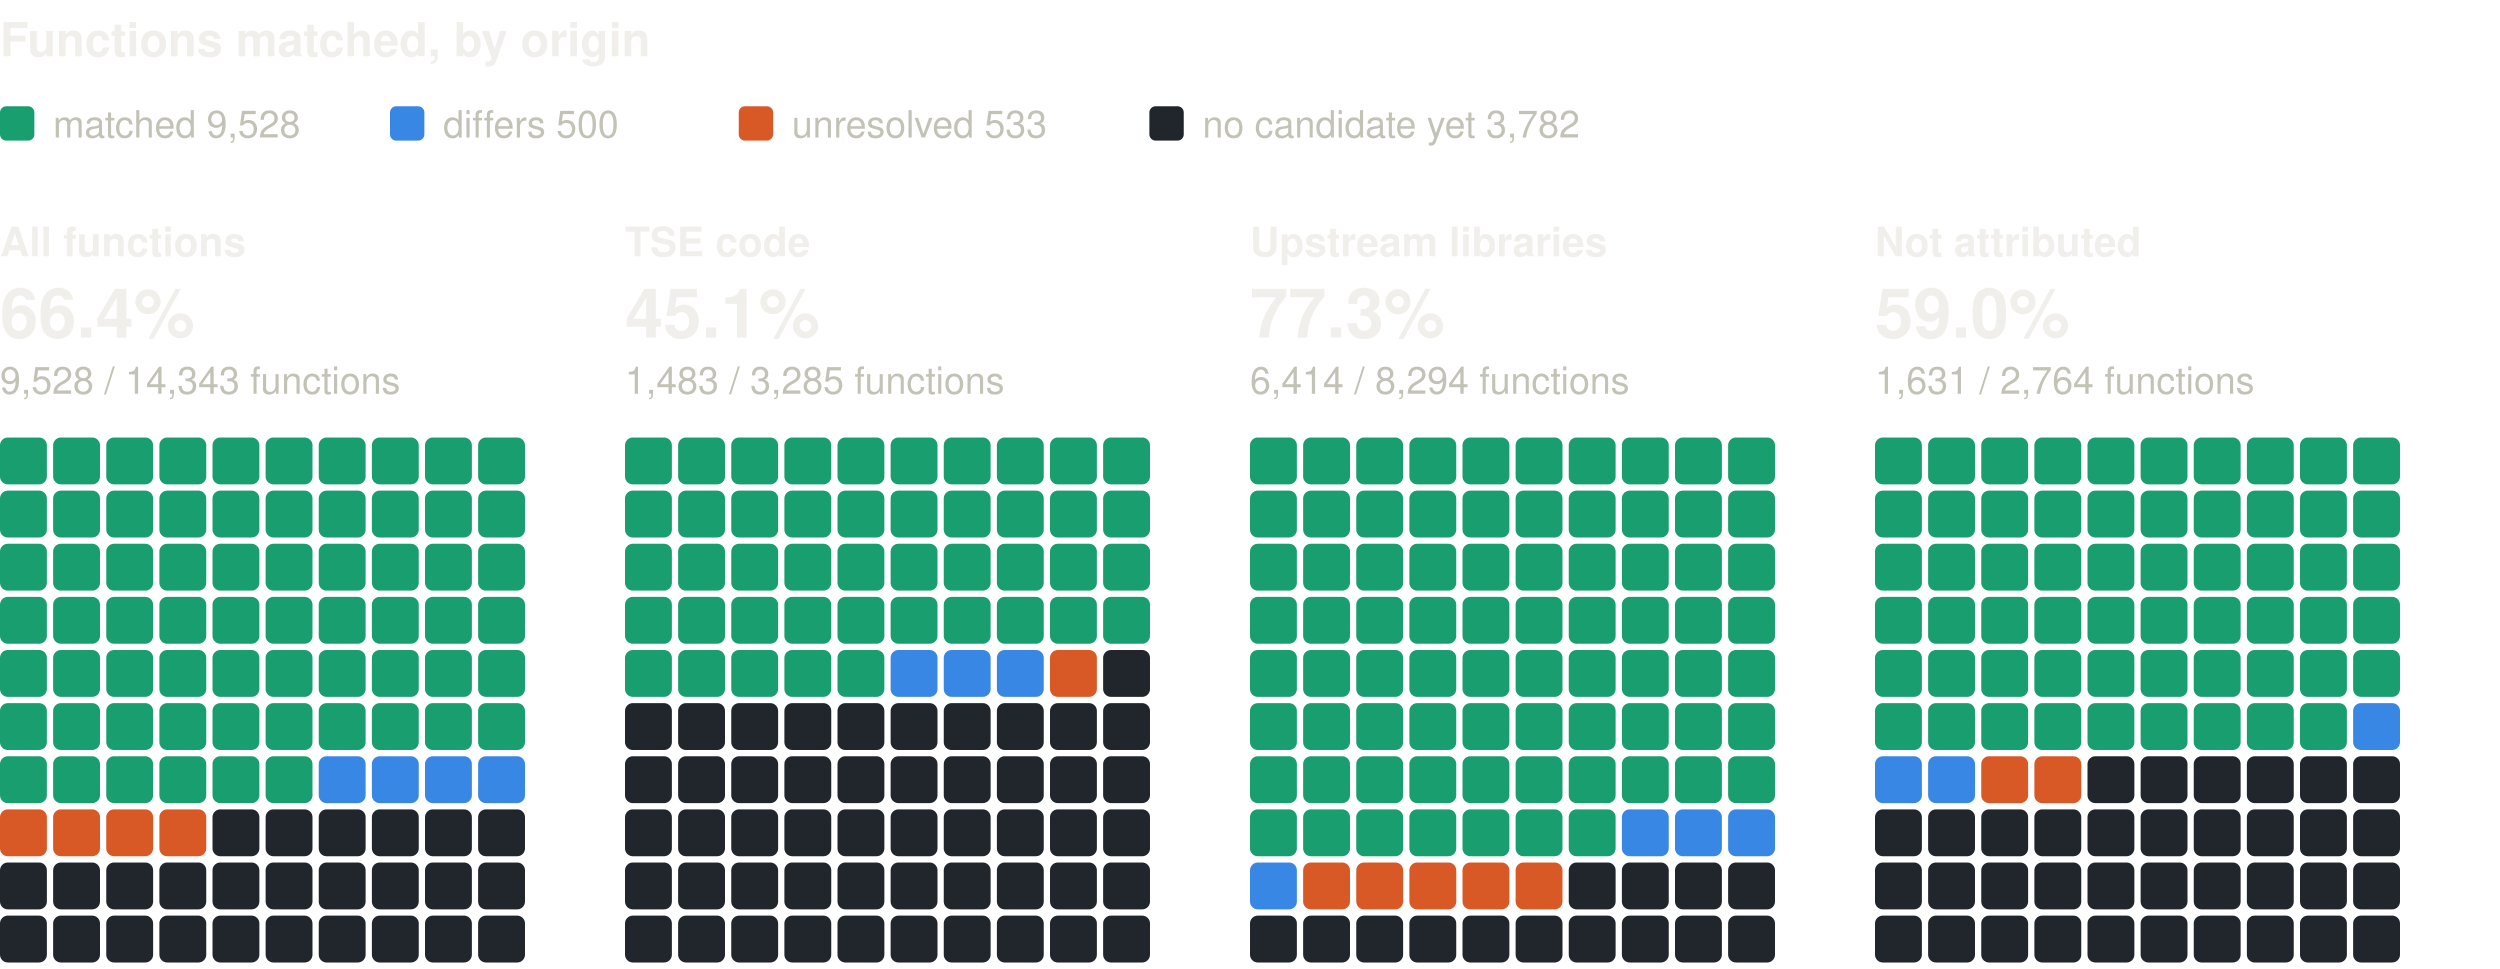
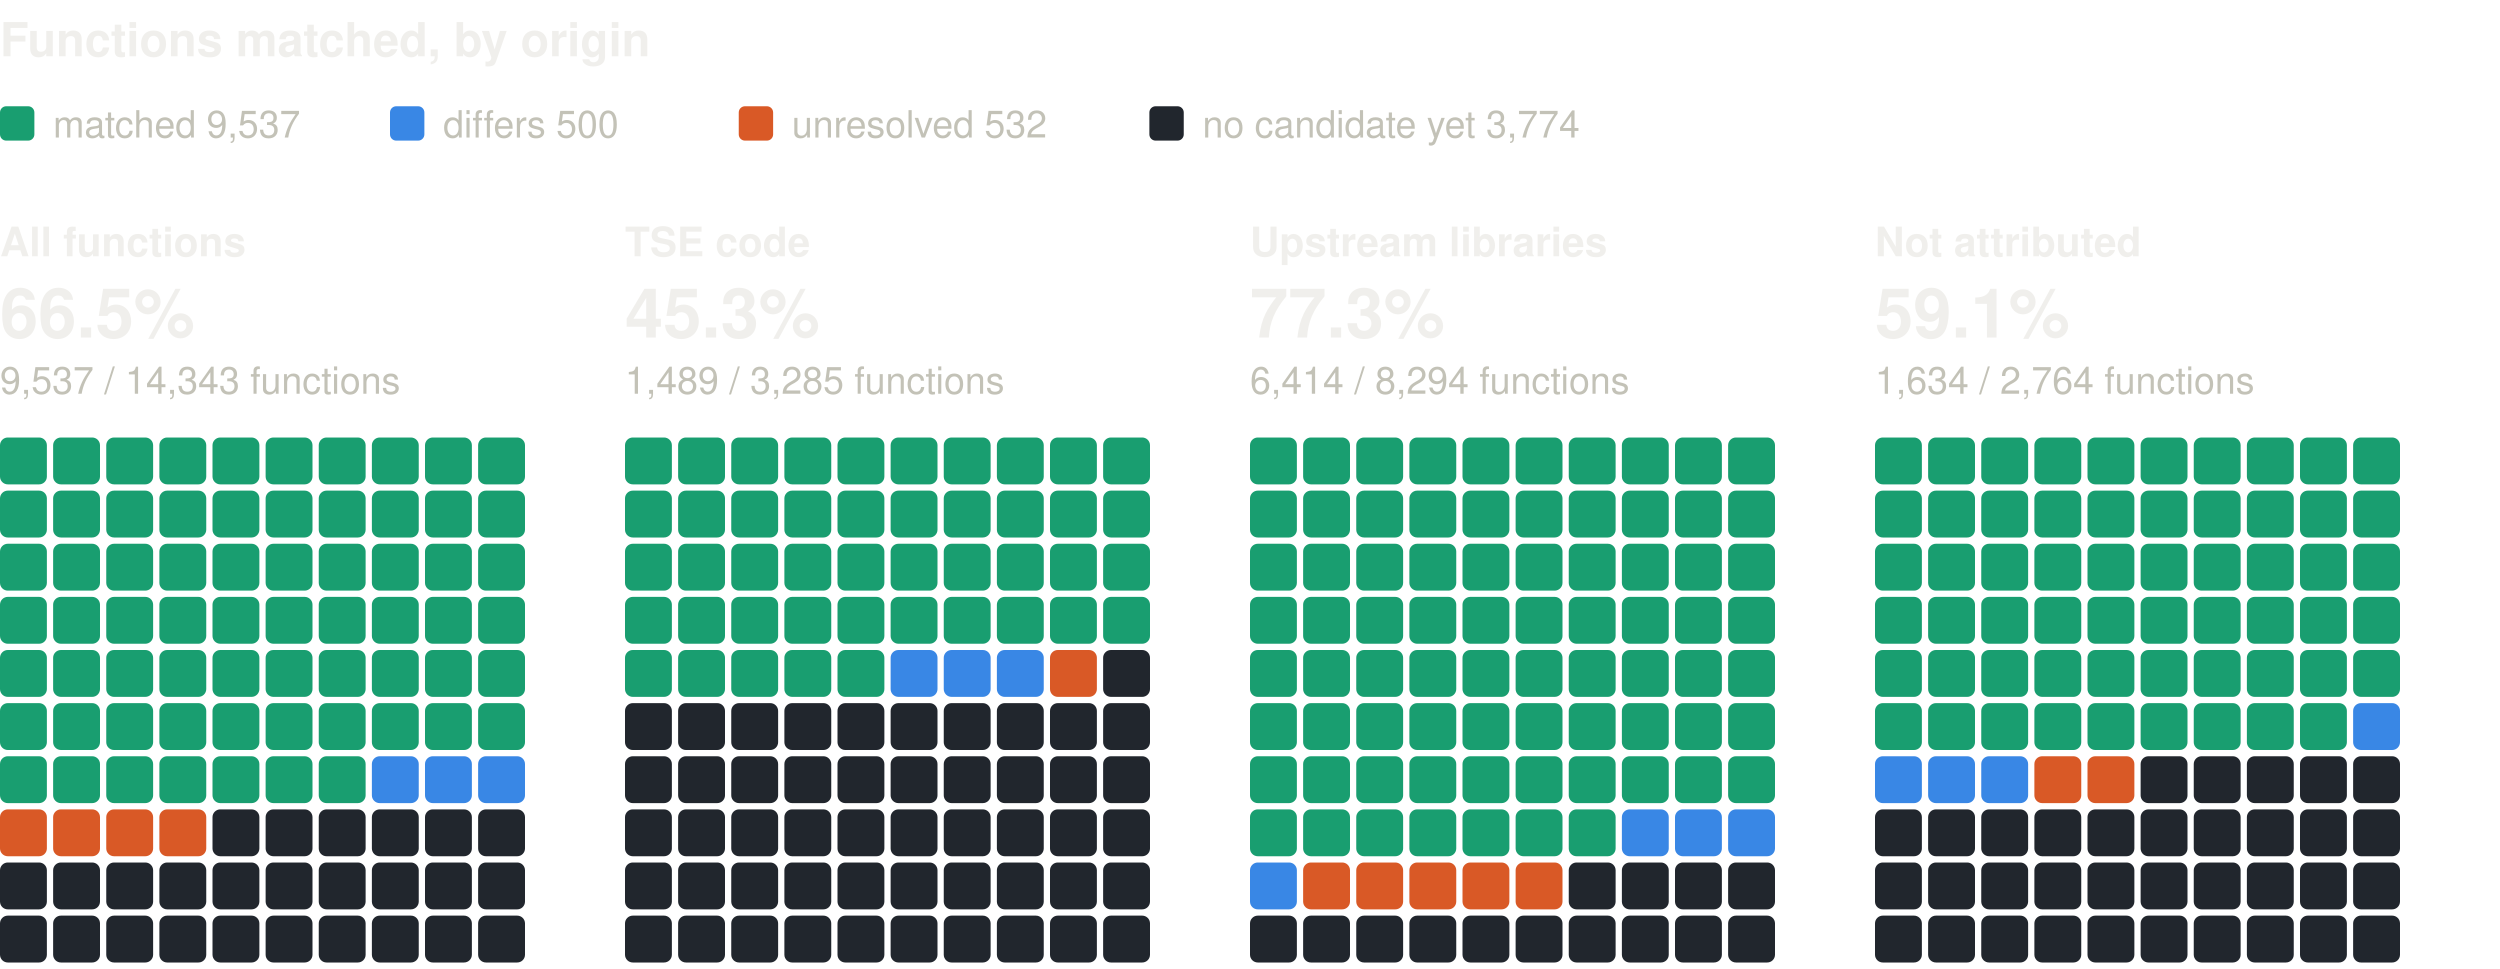
<svg xmlns="http://www.w3.org/2000/svg" width="800" height="310" viewBox="0 0 800 310" role="img" aria-label="Functions matched, by origin: one square per percent, coloured by verdict" font-family="system-ui, -apple-system, 'Segoe UI', Helvetica, Arial, sans-serif">
  <text x="0" y="18" font-size="15" fill="#f0efec" font-weight="600">Functions matched, by origin</text>
  <rect x="0" y="34" width="11" height="11" rx="2" fill="#199e70" />
-   <text x="17" y="44" font-size="12" fill="#c3c2b7">matched 9,528</text>
+   <text x="17" y="44" font-size="12" fill="#c3c2b7">matched 9,537</text>
  <rect x="124.8" y="34" width="11" height="11" rx="2" fill="#3987e5" />
  <text x="141.8" y="44" font-size="12" fill="#c3c2b7">differs 500</text>
  <rect x="236.4" y="34" width="11" height="11" rx="2" fill="#d95926" />
-   <text x="253.4" y="44" font-size="12" fill="#c3c2b7">unresolved 533</text>
+   <text x="253.4" y="44" font-size="12" fill="#c3c2b7">unresolved 532</text>
  <rect x="367.8" y="34" width="11" height="11" rx="2" fill="#21262d" />
-   <text x="384.8" y="44" font-size="12" fill="#c3c2b7">no candidate yet 3,782</text>
+   <text x="384.8" y="44" font-size="12" fill="#c3c2b7">no candidate yet 3,774</text>
  <text x="0" y="82" font-size="13" fill="#f0efec" font-weight="600">All functions</text>
-   <text x="0" y="108" font-size="22" fill="#f0efec" font-weight="600">66.4%</text>
-   <text x="0" y="126" font-size="12" fill="#c3c2b7">9,528 / 14,343 functions</text>
+   <text x="0" y="108" font-size="22" fill="#f0efec" font-weight="600">66.5%</text>
+   <text x="0" y="126" font-size="12" fill="#c3c2b7">9,537 / 14,343 functions</text>
  <rect x="0" y="140" width="15" height="15" rx="2.5" fill="#199e70" />
  <rect x="17" y="140" width="15" height="15" rx="2.5" fill="#199e70" />
  <rect x="34" y="140" width="15" height="15" rx="2.5" fill="#199e70" />
  <rect x="51" y="140" width="15" height="15" rx="2.5" fill="#199e70" />
  <rect x="68" y="140" width="15" height="15" rx="2.5" fill="#199e70" />
  <rect x="85" y="140" width="15" height="15" rx="2.5" fill="#199e70" />
  <rect x="102" y="140" width="15" height="15" rx="2.5" fill="#199e70" />
  <rect x="119" y="140" width="15" height="15" rx="2.5" fill="#199e70" />
  <rect x="136" y="140" width="15" height="15" rx="2.5" fill="#199e70" />
  <rect x="153" y="140" width="15" height="15" rx="2.5" fill="#199e70" />
  <rect x="0" y="157" width="15" height="15" rx="2.5" fill="#199e70" />
  <rect x="17" y="157" width="15" height="15" rx="2.5" fill="#199e70" />
  <rect x="34" y="157" width="15" height="15" rx="2.5" fill="#199e70" />
  <rect x="51" y="157" width="15" height="15" rx="2.5" fill="#199e70" />
  <rect x="68" y="157" width="15" height="15" rx="2.5" fill="#199e70" />
  <rect x="85" y="157" width="15" height="15" rx="2.5" fill="#199e70" />
  <rect x="102" y="157" width="15" height="15" rx="2.5" fill="#199e70" />
  <rect x="119" y="157" width="15" height="15" rx="2.5" fill="#199e70" />
  <rect x="136" y="157" width="15" height="15" rx="2.5" fill="#199e70" />
  <rect x="153" y="157" width="15" height="15" rx="2.5" fill="#199e70" />
  <rect x="0" y="174" width="15" height="15" rx="2.5" fill="#199e70" />
  <rect x="17" y="174" width="15" height="15" rx="2.5" fill="#199e70" />
  <rect x="34" y="174" width="15" height="15" rx="2.5" fill="#199e70" />
  <rect x="51" y="174" width="15" height="15" rx="2.5" fill="#199e70" />
  <rect x="68" y="174" width="15" height="15" rx="2.5" fill="#199e70" />
  <rect x="85" y="174" width="15" height="15" rx="2.5" fill="#199e70" />
  <rect x="102" y="174" width="15" height="15" rx="2.5" fill="#199e70" />
  <rect x="119" y="174" width="15" height="15" rx="2.5" fill="#199e70" />
  <rect x="136" y="174" width="15" height="15" rx="2.5" fill="#199e70" />
  <rect x="153" y="174" width="15" height="15" rx="2.5" fill="#199e70" />
  <rect x="0" y="191" width="15" height="15" rx="2.5" fill="#199e70" />
  <rect x="17" y="191" width="15" height="15" rx="2.5" fill="#199e70" />
  <rect x="34" y="191" width="15" height="15" rx="2.5" fill="#199e70" />
  <rect x="51" y="191" width="15" height="15" rx="2.5" fill="#199e70" />
  <rect x="68" y="191" width="15" height="15" rx="2.5" fill="#199e70" />
  <rect x="85" y="191" width="15" height="15" rx="2.5" fill="#199e70" />
  <rect x="102" y="191" width="15" height="15" rx="2.5" fill="#199e70" />
  <rect x="119" y="191" width="15" height="15" rx="2.5" fill="#199e70" />
  <rect x="136" y="191" width="15" height="15" rx="2.5" fill="#199e70" />
  <rect x="153" y="191" width="15" height="15" rx="2.5" fill="#199e70" />
  <rect x="0" y="208" width="15" height="15" rx="2.5" fill="#199e70" />
  <rect x="17" y="208" width="15" height="15" rx="2.5" fill="#199e70" />
  <rect x="34" y="208" width="15" height="15" rx="2.5" fill="#199e70" />
  <rect x="51" y="208" width="15" height="15" rx="2.5" fill="#199e70" />
  <rect x="68" y="208" width="15" height="15" rx="2.5" fill="#199e70" />
  <rect x="85" y="208" width="15" height="15" rx="2.5" fill="#199e70" />
  <rect x="102" y="208" width="15" height="15" rx="2.5" fill="#199e70" />
  <rect x="119" y="208" width="15" height="15" rx="2.5" fill="#199e70" />
  <rect x="136" y="208" width="15" height="15" rx="2.5" fill="#199e70" />
  <rect x="153" y="208" width="15" height="15" rx="2.5" fill="#199e70" />
  <rect x="0" y="225" width="15" height="15" rx="2.5" fill="#199e70" />
  <rect x="17" y="225" width="15" height="15" rx="2.5" fill="#199e70" />
  <rect x="34" y="225" width="15" height="15" rx="2.5" fill="#199e70" />
  <rect x="51" y="225" width="15" height="15" rx="2.5" fill="#199e70" />
  <rect x="68" y="225" width="15" height="15" rx="2.5" fill="#199e70" />
  <rect x="85" y="225" width="15" height="15" rx="2.5" fill="#199e70" />
  <rect x="102" y="225" width="15" height="15" rx="2.5" fill="#199e70" />
  <rect x="119" y="225" width="15" height="15" rx="2.5" fill="#199e70" />
  <rect x="136" y="225" width="15" height="15" rx="2.5" fill="#199e70" />
  <rect x="153" y="225" width="15" height="15" rx="2.5" fill="#199e70" />
  <rect x="0" y="242" width="15" height="15" rx="2.5" fill="#199e70" />
  <rect x="17" y="242" width="15" height="15" rx="2.5" fill="#199e70" />
  <rect x="34" y="242" width="15" height="15" rx="2.5" fill="#199e70" />
  <rect x="51" y="242" width="15" height="15" rx="2.5" fill="#199e70" />
  <rect x="68" y="242" width="15" height="15" rx="2.5" fill="#199e70" />
  <rect x="85" y="242" width="15" height="15" rx="2.5" fill="#199e70" />
-   <rect x="102" y="242" width="15" height="15" rx="2.5" fill="#3987e5" />
+   <rect x="102" y="242" width="15" height="15" rx="2.5" fill="#199e70" />
  <rect x="119" y="242" width="15" height="15" rx="2.5" fill="#3987e5" />
  <rect x="136" y="242" width="15" height="15" rx="2.5" fill="#3987e5" />
  <rect x="153" y="242" width="15" height="15" rx="2.5" fill="#3987e5" />
  <rect x="0" y="259" width="15" height="15" rx="2.5" fill="#d95926" />
  <rect x="17" y="259" width="15" height="15" rx="2.5" fill="#d95926" />
  <rect x="34" y="259" width="15" height="15" rx="2.5" fill="#d95926" />
  <rect x="51" y="259" width="15" height="15" rx="2.5" fill="#d95926" />
  <rect x="68" y="259" width="15" height="15" rx="2.5" fill="#21262d" />
  <rect x="85" y="259" width="15" height="15" rx="2.5" fill="#21262d" />
  <rect x="102" y="259" width="15" height="15" rx="2.5" fill="#21262d" />
  <rect x="119" y="259" width="15" height="15" rx="2.5" fill="#21262d" />
  <rect x="136" y="259" width="15" height="15" rx="2.5" fill="#21262d" />
  <rect x="153" y="259" width="15" height="15" rx="2.5" fill="#21262d" />
  <rect x="0" y="276" width="15" height="15" rx="2.5" fill="#21262d" />
  <rect x="17" y="276" width="15" height="15" rx="2.5" fill="#21262d" />
  <rect x="34" y="276" width="15" height="15" rx="2.5" fill="#21262d" />
  <rect x="51" y="276" width="15" height="15" rx="2.5" fill="#21262d" />
  <rect x="68" y="276" width="15" height="15" rx="2.5" fill="#21262d" />
  <rect x="85" y="276" width="15" height="15" rx="2.5" fill="#21262d" />
  <rect x="102" y="276" width="15" height="15" rx="2.5" fill="#21262d" />
  <rect x="119" y="276" width="15" height="15" rx="2.5" fill="#21262d" />
  <rect x="136" y="276" width="15" height="15" rx="2.5" fill="#21262d" />
  <rect x="153" y="276" width="15" height="15" rx="2.5" fill="#21262d" />
  <rect x="0" y="293" width="15" height="15" rx="2.5" fill="#21262d" />
  <rect x="17" y="293" width="15" height="15" rx="2.5" fill="#21262d" />
  <rect x="34" y="293" width="15" height="15" rx="2.5" fill="#21262d" />
  <rect x="51" y="293" width="15" height="15" rx="2.5" fill="#21262d" />
  <rect x="68" y="293" width="15" height="15" rx="2.5" fill="#21262d" />
  <rect x="85" y="293" width="15" height="15" rx="2.5" fill="#21262d" />
  <rect x="102" y="293" width="15" height="15" rx="2.5" fill="#21262d" />
  <rect x="119" y="293" width="15" height="15" rx="2.5" fill="#21262d" />
  <rect x="136" y="293" width="15" height="15" rx="2.5" fill="#21262d" />
  <rect x="153" y="293" width="15" height="15" rx="2.5" fill="#21262d" />
  <text x="200" y="82" font-size="13" fill="#f0efec" font-weight="600">TSE code</text>
-   <text x="200" y="108" font-size="22" fill="#f0efec" font-weight="600">45.1%</text>
-   <text x="200" y="126" font-size="12" fill="#c3c2b7">1,483 / 3,285 functions</text>
+   <text x="200" y="108" font-size="22" fill="#f0efec" font-weight="600">45.3%</text>
+   <text x="200" y="126" font-size="12" fill="#c3c2b7">1,489 / 3,285 functions</text>
  <rect x="200" y="140" width="15" height="15" rx="2.5" fill="#199e70" />
  <rect x="217" y="140" width="15" height="15" rx="2.5" fill="#199e70" />
  <rect x="234" y="140" width="15" height="15" rx="2.5" fill="#199e70" />
  <rect x="251" y="140" width="15" height="15" rx="2.5" fill="#199e70" />
  <rect x="268" y="140" width="15" height="15" rx="2.5" fill="#199e70" />
  <rect x="285" y="140" width="15" height="15" rx="2.5" fill="#199e70" />
  <rect x="302" y="140" width="15" height="15" rx="2.5" fill="#199e70" />
  <rect x="319" y="140" width="15" height="15" rx="2.5" fill="#199e70" />
  <rect x="336" y="140" width="15" height="15" rx="2.5" fill="#199e70" />
  <rect x="353" y="140" width="15" height="15" rx="2.5" fill="#199e70" />
  <rect x="200" y="157" width="15" height="15" rx="2.5" fill="#199e70" />
  <rect x="217" y="157" width="15" height="15" rx="2.5" fill="#199e70" />
  <rect x="234" y="157" width="15" height="15" rx="2.5" fill="#199e70" />
  <rect x="251" y="157" width="15" height="15" rx="2.5" fill="#199e70" />
  <rect x="268" y="157" width="15" height="15" rx="2.5" fill="#199e70" />
  <rect x="285" y="157" width="15" height="15" rx="2.5" fill="#199e70" />
  <rect x="302" y="157" width="15" height="15" rx="2.5" fill="#199e70" />
  <rect x="319" y="157" width="15" height="15" rx="2.5" fill="#199e70" />
  <rect x="336" y="157" width="15" height="15" rx="2.5" fill="#199e70" />
  <rect x="353" y="157" width="15" height="15" rx="2.5" fill="#199e70" />
  <rect x="200" y="174" width="15" height="15" rx="2.5" fill="#199e70" />
  <rect x="217" y="174" width="15" height="15" rx="2.5" fill="#199e70" />
  <rect x="234" y="174" width="15" height="15" rx="2.5" fill="#199e70" />
  <rect x="251" y="174" width="15" height="15" rx="2.5" fill="#199e70" />
  <rect x="268" y="174" width="15" height="15" rx="2.5" fill="#199e70" />
  <rect x="285" y="174" width="15" height="15" rx="2.5" fill="#199e70" />
  <rect x="302" y="174" width="15" height="15" rx="2.5" fill="#199e70" />
  <rect x="319" y="174" width="15" height="15" rx="2.5" fill="#199e70" />
  <rect x="336" y="174" width="15" height="15" rx="2.5" fill="#199e70" />
  <rect x="353" y="174" width="15" height="15" rx="2.5" fill="#199e70" />
  <rect x="200" y="191" width="15" height="15" rx="2.5" fill="#199e70" />
  <rect x="217" y="191" width="15" height="15" rx="2.5" fill="#199e70" />
  <rect x="234" y="191" width="15" height="15" rx="2.5" fill="#199e70" />
  <rect x="251" y="191" width="15" height="15" rx="2.5" fill="#199e70" />
  <rect x="268" y="191" width="15" height="15" rx="2.5" fill="#199e70" />
  <rect x="285" y="191" width="15" height="15" rx="2.5" fill="#199e70" />
  <rect x="302" y="191" width="15" height="15" rx="2.5" fill="#199e70" />
  <rect x="319" y="191" width="15" height="15" rx="2.5" fill="#199e70" />
  <rect x="336" y="191" width="15" height="15" rx="2.5" fill="#199e70" />
  <rect x="353" y="191" width="15" height="15" rx="2.5" fill="#199e70" />
  <rect x="200" y="208" width="15" height="15" rx="2.5" fill="#199e70" />
  <rect x="217" y="208" width="15" height="15" rx="2.5" fill="#199e70" />
  <rect x="234" y="208" width="15" height="15" rx="2.5" fill="#199e70" />
  <rect x="251" y="208" width="15" height="15" rx="2.5" fill="#199e70" />
  <rect x="268" y="208" width="15" height="15" rx="2.5" fill="#199e70" />
  <rect x="285" y="208" width="15" height="15" rx="2.5" fill="#3987e5" />
  <rect x="302" y="208" width="15" height="15" rx="2.5" fill="#3987e5" />
  <rect x="319" y="208" width="15" height="15" rx="2.5" fill="#3987e5" />
  <rect x="336" y="208" width="15" height="15" rx="2.5" fill="#d95926" />
  <rect x="353" y="208" width="15" height="15" rx="2.5" fill="#21262d" />
  <rect x="200" y="225" width="15" height="15" rx="2.5" fill="#21262d" />
  <rect x="217" y="225" width="15" height="15" rx="2.5" fill="#21262d" />
  <rect x="234" y="225" width="15" height="15" rx="2.5" fill="#21262d" />
  <rect x="251" y="225" width="15" height="15" rx="2.5" fill="#21262d" />
  <rect x="268" y="225" width="15" height="15" rx="2.5" fill="#21262d" />
  <rect x="285" y="225" width="15" height="15" rx="2.5" fill="#21262d" />
  <rect x="302" y="225" width="15" height="15" rx="2.5" fill="#21262d" />
  <rect x="319" y="225" width="15" height="15" rx="2.5" fill="#21262d" />
  <rect x="336" y="225" width="15" height="15" rx="2.5" fill="#21262d" />
  <rect x="353" y="225" width="15" height="15" rx="2.5" fill="#21262d" />
  <rect x="200" y="242" width="15" height="15" rx="2.5" fill="#21262d" />
  <rect x="217" y="242" width="15" height="15" rx="2.5" fill="#21262d" />
  <rect x="234" y="242" width="15" height="15" rx="2.5" fill="#21262d" />
  <rect x="251" y="242" width="15" height="15" rx="2.5" fill="#21262d" />
  <rect x="268" y="242" width="15" height="15" rx="2.5" fill="#21262d" />
  <rect x="285" y="242" width="15" height="15" rx="2.5" fill="#21262d" />
  <rect x="302" y="242" width="15" height="15" rx="2.5" fill="#21262d" />
  <rect x="319" y="242" width="15" height="15" rx="2.5" fill="#21262d" />
  <rect x="336" y="242" width="15" height="15" rx="2.5" fill="#21262d" />
  <rect x="353" y="242" width="15" height="15" rx="2.5" fill="#21262d" />
  <rect x="200" y="259" width="15" height="15" rx="2.5" fill="#21262d" />
  <rect x="217" y="259" width="15" height="15" rx="2.5" fill="#21262d" />
  <rect x="234" y="259" width="15" height="15" rx="2.5" fill="#21262d" />
  <rect x="251" y="259" width="15" height="15" rx="2.5" fill="#21262d" />
  <rect x="268" y="259" width="15" height="15" rx="2.5" fill="#21262d" />
  <rect x="285" y="259" width="15" height="15" rx="2.5" fill="#21262d" />
  <rect x="302" y="259" width="15" height="15" rx="2.5" fill="#21262d" />
  <rect x="319" y="259" width="15" height="15" rx="2.5" fill="#21262d" />
  <rect x="336" y="259" width="15" height="15" rx="2.5" fill="#21262d" />
  <rect x="353" y="259" width="15" height="15" rx="2.5" fill="#21262d" />
  <rect x="200" y="276" width="15" height="15" rx="2.5" fill="#21262d" />
  <rect x="217" y="276" width="15" height="15" rx="2.5" fill="#21262d" />
  <rect x="234" y="276" width="15" height="15" rx="2.5" fill="#21262d" />
  <rect x="251" y="276" width="15" height="15" rx="2.5" fill="#21262d" />
  <rect x="268" y="276" width="15" height="15" rx="2.5" fill="#21262d" />
  <rect x="285" y="276" width="15" height="15" rx="2.5" fill="#21262d" />
  <rect x="302" y="276" width="15" height="15" rx="2.5" fill="#21262d" />
  <rect x="319" y="276" width="15" height="15" rx="2.5" fill="#21262d" />
  <rect x="336" y="276" width="15" height="15" rx="2.5" fill="#21262d" />
  <rect x="353" y="276" width="15" height="15" rx="2.5" fill="#21262d" />
  <rect x="200" y="293" width="15" height="15" rx="2.5" fill="#21262d" />
  <rect x="217" y="293" width="15" height="15" rx="2.5" fill="#21262d" />
  <rect x="234" y="293" width="15" height="15" rx="2.5" fill="#21262d" />
  <rect x="251" y="293" width="15" height="15" rx="2.5" fill="#21262d" />
  <rect x="268" y="293" width="15" height="15" rx="2.5" fill="#21262d" />
  <rect x="285" y="293" width="15" height="15" rx="2.5" fill="#21262d" />
  <rect x="302" y="293" width="15" height="15" rx="2.5" fill="#21262d" />
  <rect x="319" y="293" width="15" height="15" rx="2.5" fill="#21262d" />
  <rect x="336" y="293" width="15" height="15" rx="2.5" fill="#21262d" />
  <rect x="353" y="293" width="15" height="15" rx="2.5" fill="#21262d" />
  <text x="400" y="82" font-size="13" fill="#f0efec" font-weight="600">Upstream libraries</text>
  <text x="400" y="108" font-size="22" fill="#f0efec" font-weight="600">77.3%</text>
  <text x="400" y="126" font-size="12" fill="#c3c2b7">6,414 / 8,294 functions</text>
  <rect x="400" y="140" width="15" height="15" rx="2.5" fill="#199e70" />
  <rect x="417" y="140" width="15" height="15" rx="2.5" fill="#199e70" />
  <rect x="434" y="140" width="15" height="15" rx="2.5" fill="#199e70" />
  <rect x="451" y="140" width="15" height="15" rx="2.5" fill="#199e70" />
  <rect x="468" y="140" width="15" height="15" rx="2.5" fill="#199e70" />
  <rect x="485" y="140" width="15" height="15" rx="2.5" fill="#199e70" />
  <rect x="502" y="140" width="15" height="15" rx="2.5" fill="#199e70" />
  <rect x="519" y="140" width="15" height="15" rx="2.5" fill="#199e70" />
  <rect x="536" y="140" width="15" height="15" rx="2.5" fill="#199e70" />
  <rect x="553" y="140" width="15" height="15" rx="2.5" fill="#199e70" />
  <rect x="400" y="157" width="15" height="15" rx="2.5" fill="#199e70" />
  <rect x="417" y="157" width="15" height="15" rx="2.5" fill="#199e70" />
  <rect x="434" y="157" width="15" height="15" rx="2.5" fill="#199e70" />
  <rect x="451" y="157" width="15" height="15" rx="2.5" fill="#199e70" />
  <rect x="468" y="157" width="15" height="15" rx="2.5" fill="#199e70" />
  <rect x="485" y="157" width="15" height="15" rx="2.5" fill="#199e70" />
  <rect x="502" y="157" width="15" height="15" rx="2.5" fill="#199e70" />
  <rect x="519" y="157" width="15" height="15" rx="2.5" fill="#199e70" />
  <rect x="536" y="157" width="15" height="15" rx="2.5" fill="#199e70" />
  <rect x="553" y="157" width="15" height="15" rx="2.5" fill="#199e70" />
  <rect x="400" y="174" width="15" height="15" rx="2.5" fill="#199e70" />
  <rect x="417" y="174" width="15" height="15" rx="2.5" fill="#199e70" />
  <rect x="434" y="174" width="15" height="15" rx="2.5" fill="#199e70" />
  <rect x="451" y="174" width="15" height="15" rx="2.5" fill="#199e70" />
  <rect x="468" y="174" width="15" height="15" rx="2.5" fill="#199e70" />
  <rect x="485" y="174" width="15" height="15" rx="2.5" fill="#199e70" />
  <rect x="502" y="174" width="15" height="15" rx="2.5" fill="#199e70" />
  <rect x="519" y="174" width="15" height="15" rx="2.5" fill="#199e70" />
  <rect x="536" y="174" width="15" height="15" rx="2.5" fill="#199e70" />
  <rect x="553" y="174" width="15" height="15" rx="2.5" fill="#199e70" />
  <rect x="400" y="191" width="15" height="15" rx="2.5" fill="#199e70" />
  <rect x="417" y="191" width="15" height="15" rx="2.5" fill="#199e70" />
  <rect x="434" y="191" width="15" height="15" rx="2.5" fill="#199e70" />
  <rect x="451" y="191" width="15" height="15" rx="2.5" fill="#199e70" />
  <rect x="468" y="191" width="15" height="15" rx="2.5" fill="#199e70" />
  <rect x="485" y="191" width="15" height="15" rx="2.5" fill="#199e70" />
  <rect x="502" y="191" width="15" height="15" rx="2.5" fill="#199e70" />
  <rect x="519" y="191" width="15" height="15" rx="2.5" fill="#199e70" />
  <rect x="536" y="191" width="15" height="15" rx="2.5" fill="#199e70" />
  <rect x="553" y="191" width="15" height="15" rx="2.5" fill="#199e70" />
  <rect x="400" y="208" width="15" height="15" rx="2.5" fill="#199e70" />
  <rect x="417" y="208" width="15" height="15" rx="2.5" fill="#199e70" />
  <rect x="434" y="208" width="15" height="15" rx="2.5" fill="#199e70" />
  <rect x="451" y="208" width="15" height="15" rx="2.5" fill="#199e70" />
  <rect x="468" y="208" width="15" height="15" rx="2.5" fill="#199e70" />
  <rect x="485" y="208" width="15" height="15" rx="2.5" fill="#199e70" />
  <rect x="502" y="208" width="15" height="15" rx="2.5" fill="#199e70" />
  <rect x="519" y="208" width="15" height="15" rx="2.5" fill="#199e70" />
  <rect x="536" y="208" width="15" height="15" rx="2.5" fill="#199e70" />
  <rect x="553" y="208" width="15" height="15" rx="2.5" fill="#199e70" />
  <rect x="400" y="225" width="15" height="15" rx="2.5" fill="#199e70" />
  <rect x="417" y="225" width="15" height="15" rx="2.5" fill="#199e70" />
  <rect x="434" y="225" width="15" height="15" rx="2.5" fill="#199e70" />
  <rect x="451" y="225" width="15" height="15" rx="2.5" fill="#199e70" />
  <rect x="468" y="225" width="15" height="15" rx="2.5" fill="#199e70" />
  <rect x="485" y="225" width="15" height="15" rx="2.5" fill="#199e70" />
  <rect x="502" y="225" width="15" height="15" rx="2.5" fill="#199e70" />
  <rect x="519" y="225" width="15" height="15" rx="2.5" fill="#199e70" />
  <rect x="536" y="225" width="15" height="15" rx="2.5" fill="#199e70" />
  <rect x="553" y="225" width="15" height="15" rx="2.5" fill="#199e70" />
  <rect x="400" y="242" width="15" height="15" rx="2.5" fill="#199e70" />
  <rect x="417" y="242" width="15" height="15" rx="2.5" fill="#199e70" />
  <rect x="434" y="242" width="15" height="15" rx="2.5" fill="#199e70" />
  <rect x="451" y="242" width="15" height="15" rx="2.5" fill="#199e70" />
  <rect x="468" y="242" width="15" height="15" rx="2.5" fill="#199e70" />
  <rect x="485" y="242" width="15" height="15" rx="2.5" fill="#199e70" />
  <rect x="502" y="242" width="15" height="15" rx="2.5" fill="#199e70" />
  <rect x="519" y="242" width="15" height="15" rx="2.5" fill="#199e70" />
  <rect x="536" y="242" width="15" height="15" rx="2.5" fill="#199e70" />
  <rect x="553" y="242" width="15" height="15" rx="2.5" fill="#199e70" />
  <rect x="400" y="259" width="15" height="15" rx="2.5" fill="#199e70" />
  <rect x="417" y="259" width="15" height="15" rx="2.5" fill="#199e70" />
  <rect x="434" y="259" width="15" height="15" rx="2.5" fill="#199e70" />
  <rect x="451" y="259" width="15" height="15" rx="2.5" fill="#199e70" />
  <rect x="468" y="259" width="15" height="15" rx="2.5" fill="#199e70" />
  <rect x="485" y="259" width="15" height="15" rx="2.5" fill="#199e70" />
  <rect x="502" y="259" width="15" height="15" rx="2.5" fill="#199e70" />
  <rect x="519" y="259" width="15" height="15" rx="2.5" fill="#3987e5" />
  <rect x="536" y="259" width="15" height="15" rx="2.5" fill="#3987e5" />
  <rect x="553" y="259" width="15" height="15" rx="2.5" fill="#3987e5" />
  <rect x="400" y="276" width="15" height="15" rx="2.5" fill="#3987e5" />
  <rect x="417" y="276" width="15" height="15" rx="2.5" fill="#d95926" />
  <rect x="434" y="276" width="15" height="15" rx="2.5" fill="#d95926" />
  <rect x="451" y="276" width="15" height="15" rx="2.5" fill="#d95926" />
  <rect x="468" y="276" width="15" height="15" rx="2.5" fill="#d95926" />
  <rect x="485" y="276" width="15" height="15" rx="2.5" fill="#d95926" />
  <rect x="502" y="276" width="15" height="15" rx="2.5" fill="#21262d" />
  <rect x="519" y="276" width="15" height="15" rx="2.5" fill="#21262d" />
  <rect x="536" y="276" width="15" height="15" rx="2.5" fill="#21262d" />
  <rect x="553" y="276" width="15" height="15" rx="2.5" fill="#21262d" />
  <rect x="400" y="293" width="15" height="15" rx="2.5" fill="#21262d" />
  <rect x="417" y="293" width="15" height="15" rx="2.5" fill="#21262d" />
  <rect x="434" y="293" width="15" height="15" rx="2.5" fill="#21262d" />
  <rect x="451" y="293" width="15" height="15" rx="2.5" fill="#21262d" />
  <rect x="468" y="293" width="15" height="15" rx="2.5" fill="#21262d" />
  <rect x="485" y="293" width="15" height="15" rx="2.5" fill="#21262d" />
  <rect x="502" y="293" width="15" height="15" rx="2.5" fill="#21262d" />
  <rect x="519" y="293" width="15" height="15" rx="2.5" fill="#21262d" />
  <rect x="536" y="293" width="15" height="15" rx="2.5" fill="#21262d" />
  <rect x="553" y="293" width="15" height="15" rx="2.5" fill="#21262d" />
  <text x="600" y="82" font-size="13" fill="#f0efec" font-weight="600">Not attributed</text>
-   <text x="600" y="108" font-size="22" fill="#f0efec" font-weight="600">59.0%</text>
-   <text x="600" y="126" font-size="12" fill="#c3c2b7">1,631 / 2,764 functions</text>
+   <text x="600" y="108" font-size="22" fill="#f0efec" font-weight="600">59.1%</text>
+   <text x="600" y="126" font-size="12" fill="#c3c2b7">1,634 / 2,764 functions</text>
  <rect x="600" y="140" width="15" height="15" rx="2.5" fill="#199e70" />
  <rect x="617" y="140" width="15" height="15" rx="2.5" fill="#199e70" />
  <rect x="634" y="140" width="15" height="15" rx="2.5" fill="#199e70" />
  <rect x="651" y="140" width="15" height="15" rx="2.5" fill="#199e70" />
  <rect x="668" y="140" width="15" height="15" rx="2.5" fill="#199e70" />
  <rect x="685" y="140" width="15" height="15" rx="2.5" fill="#199e70" />
  <rect x="702" y="140" width="15" height="15" rx="2.5" fill="#199e70" />
  <rect x="719" y="140" width="15" height="15" rx="2.5" fill="#199e70" />
  <rect x="736" y="140" width="15" height="15" rx="2.5" fill="#199e70" />
  <rect x="753" y="140" width="15" height="15" rx="2.5" fill="#199e70" />
  <rect x="600" y="157" width="15" height="15" rx="2.5" fill="#199e70" />
  <rect x="617" y="157" width="15" height="15" rx="2.5" fill="#199e70" />
  <rect x="634" y="157" width="15" height="15" rx="2.5" fill="#199e70" />
  <rect x="651" y="157" width="15" height="15" rx="2.5" fill="#199e70" />
  <rect x="668" y="157" width="15" height="15" rx="2.5" fill="#199e70" />
  <rect x="685" y="157" width="15" height="15" rx="2.5" fill="#199e70" />
  <rect x="702" y="157" width="15" height="15" rx="2.5" fill="#199e70" />
  <rect x="719" y="157" width="15" height="15" rx="2.5" fill="#199e70" />
  <rect x="736" y="157" width="15" height="15" rx="2.5" fill="#199e70" />
  <rect x="753" y="157" width="15" height="15" rx="2.5" fill="#199e70" />
  <rect x="600" y="174" width="15" height="15" rx="2.5" fill="#199e70" />
  <rect x="617" y="174" width="15" height="15" rx="2.5" fill="#199e70" />
  <rect x="634" y="174" width="15" height="15" rx="2.5" fill="#199e70" />
  <rect x="651" y="174" width="15" height="15" rx="2.5" fill="#199e70" />
  <rect x="668" y="174" width="15" height="15" rx="2.5" fill="#199e70" />
  <rect x="685" y="174" width="15" height="15" rx="2.5" fill="#199e70" />
  <rect x="702" y="174" width="15" height="15" rx="2.5" fill="#199e70" />
  <rect x="719" y="174" width="15" height="15" rx="2.5" fill="#199e70" />
  <rect x="736" y="174" width="15" height="15" rx="2.5" fill="#199e70" />
  <rect x="753" y="174" width="15" height="15" rx="2.5" fill="#199e70" />
  <rect x="600" y="191" width="15" height="15" rx="2.5" fill="#199e70" />
  <rect x="617" y="191" width="15" height="15" rx="2.5" fill="#199e70" />
  <rect x="634" y="191" width="15" height="15" rx="2.5" fill="#199e70" />
  <rect x="651" y="191" width="15" height="15" rx="2.5" fill="#199e70" />
  <rect x="668" y="191" width="15" height="15" rx="2.5" fill="#199e70" />
  <rect x="685" y="191" width="15" height="15" rx="2.5" fill="#199e70" />
  <rect x="702" y="191" width="15" height="15" rx="2.5" fill="#199e70" />
  <rect x="719" y="191" width="15" height="15" rx="2.5" fill="#199e70" />
  <rect x="736" y="191" width="15" height="15" rx="2.5" fill="#199e70" />
  <rect x="753" y="191" width="15" height="15" rx="2.5" fill="#199e70" />
  <rect x="600" y="208" width="15" height="15" rx="2.5" fill="#199e70" />
  <rect x="617" y="208" width="15" height="15" rx="2.5" fill="#199e70" />
  <rect x="634" y="208" width="15" height="15" rx="2.5" fill="#199e70" />
  <rect x="651" y="208" width="15" height="15" rx="2.5" fill="#199e70" />
  <rect x="668" y="208" width="15" height="15" rx="2.5" fill="#199e70" />
  <rect x="685" y="208" width="15" height="15" rx="2.5" fill="#199e70" />
  <rect x="702" y="208" width="15" height="15" rx="2.5" fill="#199e70" />
  <rect x="719" y="208" width="15" height="15" rx="2.5" fill="#199e70" />
  <rect x="736" y="208" width="15" height="15" rx="2.5" fill="#199e70" />
  <rect x="753" y="208" width="15" height="15" rx="2.5" fill="#199e70" />
  <rect x="600" y="225" width="15" height="15" rx="2.5" fill="#199e70" />
  <rect x="617" y="225" width="15" height="15" rx="2.5" fill="#199e70" />
  <rect x="634" y="225" width="15" height="15" rx="2.5" fill="#199e70" />
  <rect x="651" y="225" width="15" height="15" rx="2.5" fill="#199e70" />
  <rect x="668" y="225" width="15" height="15" rx="2.5" fill="#199e70" />
  <rect x="685" y="225" width="15" height="15" rx="2.5" fill="#199e70" />
  <rect x="702" y="225" width="15" height="15" rx="2.5" fill="#199e70" />
  <rect x="719" y="225" width="15" height="15" rx="2.5" fill="#199e70" />
  <rect x="736" y="225" width="15" height="15" rx="2.5" fill="#199e70" />
  <rect x="753" y="225" width="15" height="15" rx="2.5" fill="#3987e5" />
  <rect x="600" y="242" width="15" height="15" rx="2.5" fill="#3987e5" />
  <rect x="617" y="242" width="15" height="15" rx="2.5" fill="#3987e5" />
-   <rect x="634" y="242" width="15" height="15" rx="2.5" fill="#d95926" />
+   <rect x="634" y="242" width="15" height="15" rx="2.5" fill="#3987e5" />
  <rect x="651" y="242" width="15" height="15" rx="2.5" fill="#d95926" />
-   <rect x="668" y="242" width="15" height="15" rx="2.5" fill="#21262d" />
+   <rect x="668" y="242" width="15" height="15" rx="2.5" fill="#d95926" />
  <rect x="685" y="242" width="15" height="15" rx="2.5" fill="#21262d" />
  <rect x="702" y="242" width="15" height="15" rx="2.5" fill="#21262d" />
  <rect x="719" y="242" width="15" height="15" rx="2.5" fill="#21262d" />
  <rect x="736" y="242" width="15" height="15" rx="2.5" fill="#21262d" />
  <rect x="753" y="242" width="15" height="15" rx="2.5" fill="#21262d" />
  <rect x="600" y="259" width="15" height="15" rx="2.5" fill="#21262d" />
  <rect x="617" y="259" width="15" height="15" rx="2.5" fill="#21262d" />
  <rect x="634" y="259" width="15" height="15" rx="2.5" fill="#21262d" />
  <rect x="651" y="259" width="15" height="15" rx="2.5" fill="#21262d" />
  <rect x="668" y="259" width="15" height="15" rx="2.5" fill="#21262d" />
  <rect x="685" y="259" width="15" height="15" rx="2.5" fill="#21262d" />
  <rect x="702" y="259" width="15" height="15" rx="2.5" fill="#21262d" />
  <rect x="719" y="259" width="15" height="15" rx="2.5" fill="#21262d" />
  <rect x="736" y="259" width="15" height="15" rx="2.5" fill="#21262d" />
  <rect x="753" y="259" width="15" height="15" rx="2.5" fill="#21262d" />
  <rect x="600" y="276" width="15" height="15" rx="2.5" fill="#21262d" />
  <rect x="617" y="276" width="15" height="15" rx="2.5" fill="#21262d" />
  <rect x="634" y="276" width="15" height="15" rx="2.5" fill="#21262d" />
  <rect x="651" y="276" width="15" height="15" rx="2.5" fill="#21262d" />
  <rect x="668" y="276" width="15" height="15" rx="2.5" fill="#21262d" />
  <rect x="685" y="276" width="15" height="15" rx="2.5" fill="#21262d" />
  <rect x="702" y="276" width="15" height="15" rx="2.5" fill="#21262d" />
  <rect x="719" y="276" width="15" height="15" rx="2.5" fill="#21262d" />
  <rect x="736" y="276" width="15" height="15" rx="2.5" fill="#21262d" />
  <rect x="753" y="276" width="15" height="15" rx="2.5" fill="#21262d" />
  <rect x="600" y="293" width="15" height="15" rx="2.5" fill="#21262d" />
  <rect x="617" y="293" width="15" height="15" rx="2.5" fill="#21262d" />
  <rect x="634" y="293" width="15" height="15" rx="2.5" fill="#21262d" />
  <rect x="651" y="293" width="15" height="15" rx="2.5" fill="#21262d" />
  <rect x="668" y="293" width="15" height="15" rx="2.5" fill="#21262d" />
  <rect x="685" y="293" width="15" height="15" rx="2.5" fill="#21262d" />
  <rect x="702" y="293" width="15" height="15" rx="2.5" fill="#21262d" />
  <rect x="719" y="293" width="15" height="15" rx="2.5" fill="#21262d" />
  <rect x="736" y="293" width="15" height="15" rx="2.5" fill="#21262d" />
  <rect x="753" y="293" width="15" height="15" rx="2.5" fill="#21262d" />
</svg>
